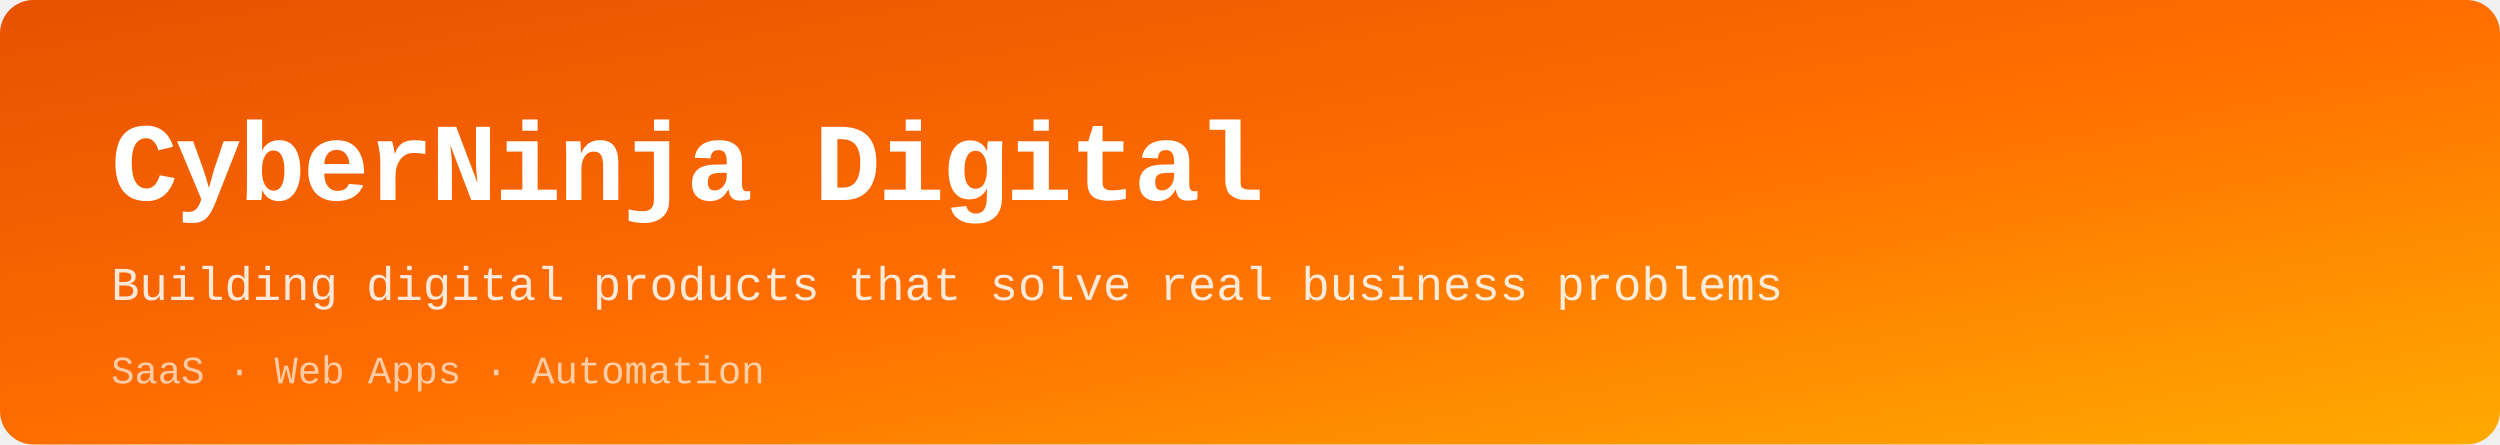
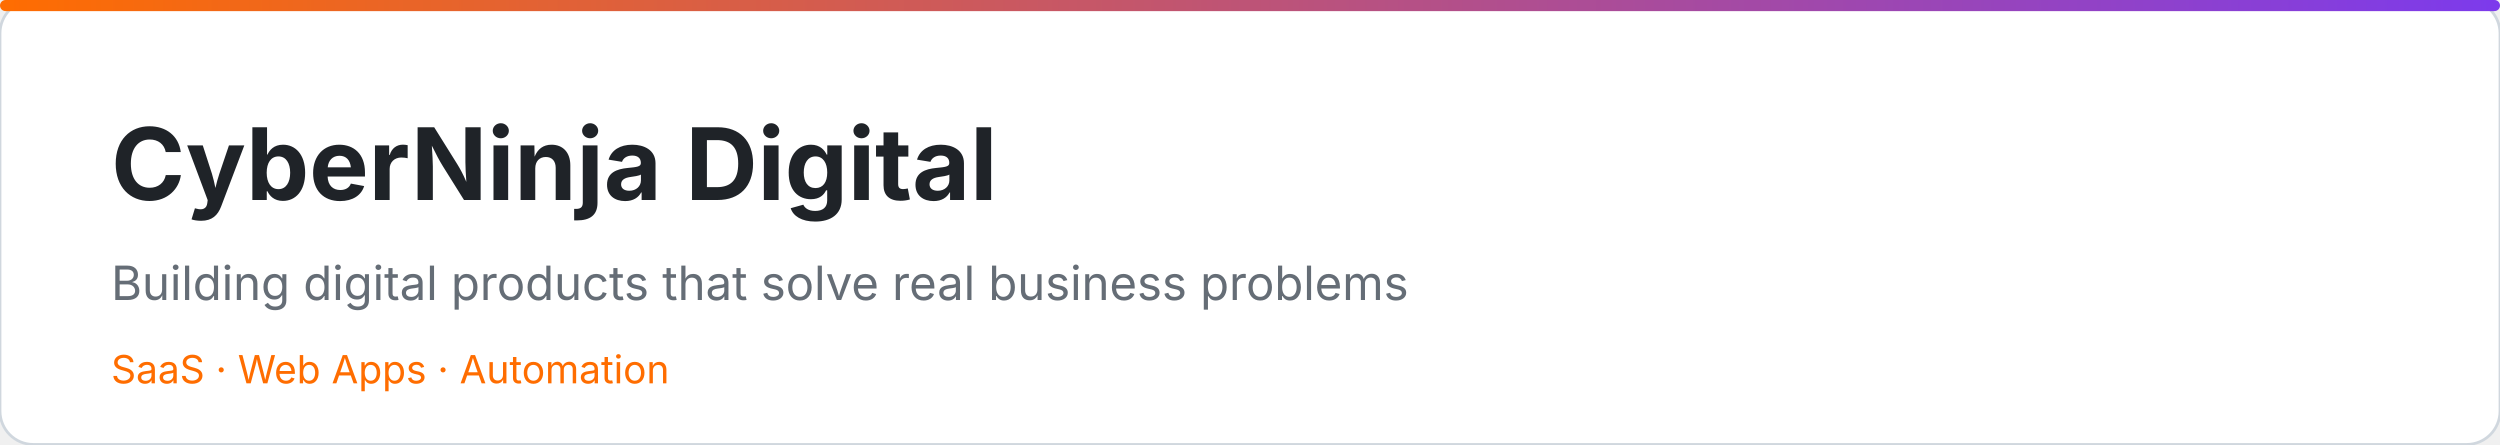
<svg xmlns="http://www.w3.org/2000/svg" width="900" height="160" viewBox="0 0 900 160">
  <defs>
-     <linearGradient id="bg" x1="0%" y1="0%" x2="100%" y2="100%">
-       <stop offset="0%" style="stop-color:#E65100;stop-opacity:1" />
-       <stop offset="50%" style="stop-color:#FF6D00;stop-opacity:1" />
-       <stop offset="100%" style="stop-color:#FFab00;stop-opacity:1" />
+     <linearGradient id="stripe" x1="0%" y1="0%" x2="100%" y2="0%">
+       <stop offset="0%" style="stop-color:#FF6D00;stop-opacity:1" />
+       <stop offset="100%" style="stop-color:#7C3AED;stop-opacity:1" />
    </linearGradient>
  </defs>
-   <rect width="900" height="160" rx="12" fill="url(#bg)" />
-   <text x="40" y="72" font-family="'Courier New', monospace" font-size="40" font-weight="700" fill="#ffffff" letter-spacing="-1">CyberNinja Digital</text>
-   <text x="40" y="108" font-family="'Courier New', monospace" font-size="17" fill="rgba(255,255,255,0.85)">Building digital products that solve real business problems</text>
-   <text x="40" y="138" font-family="'Courier New', monospace" font-size="14" fill="rgba(255,255,255,0.65)">SaaS  ·  Web Apps  ·  Automation</text>
+   <rect width="900" height="160" rx="12" fill="#ffffff" stroke="#d0d7de" stroke-width="1" />
+   <rect width="900" height="4" rx="2" fill="url(#stripe)" />
+   <text x="40" y="72" font-family="'Unbounded', 'SF Pro Display', system-ui, sans-serif" font-size="36" font-weight="700" fill="#1f2328">CyberNinja Digital</text>
+   <text x="40" y="108" font-family="'Onest', 'SF Pro Text', system-ui, sans-serif" font-size="17" fill="#656d76">Building digital products that solve real business problems</text>
+   <text x="40" y="138" font-family="'Onest', 'SF Pro Text', system-ui, sans-serif" font-size="14" fill="#FF6D00">SaaS  ·  Web Apps  ·  Automation</text>
</svg>
